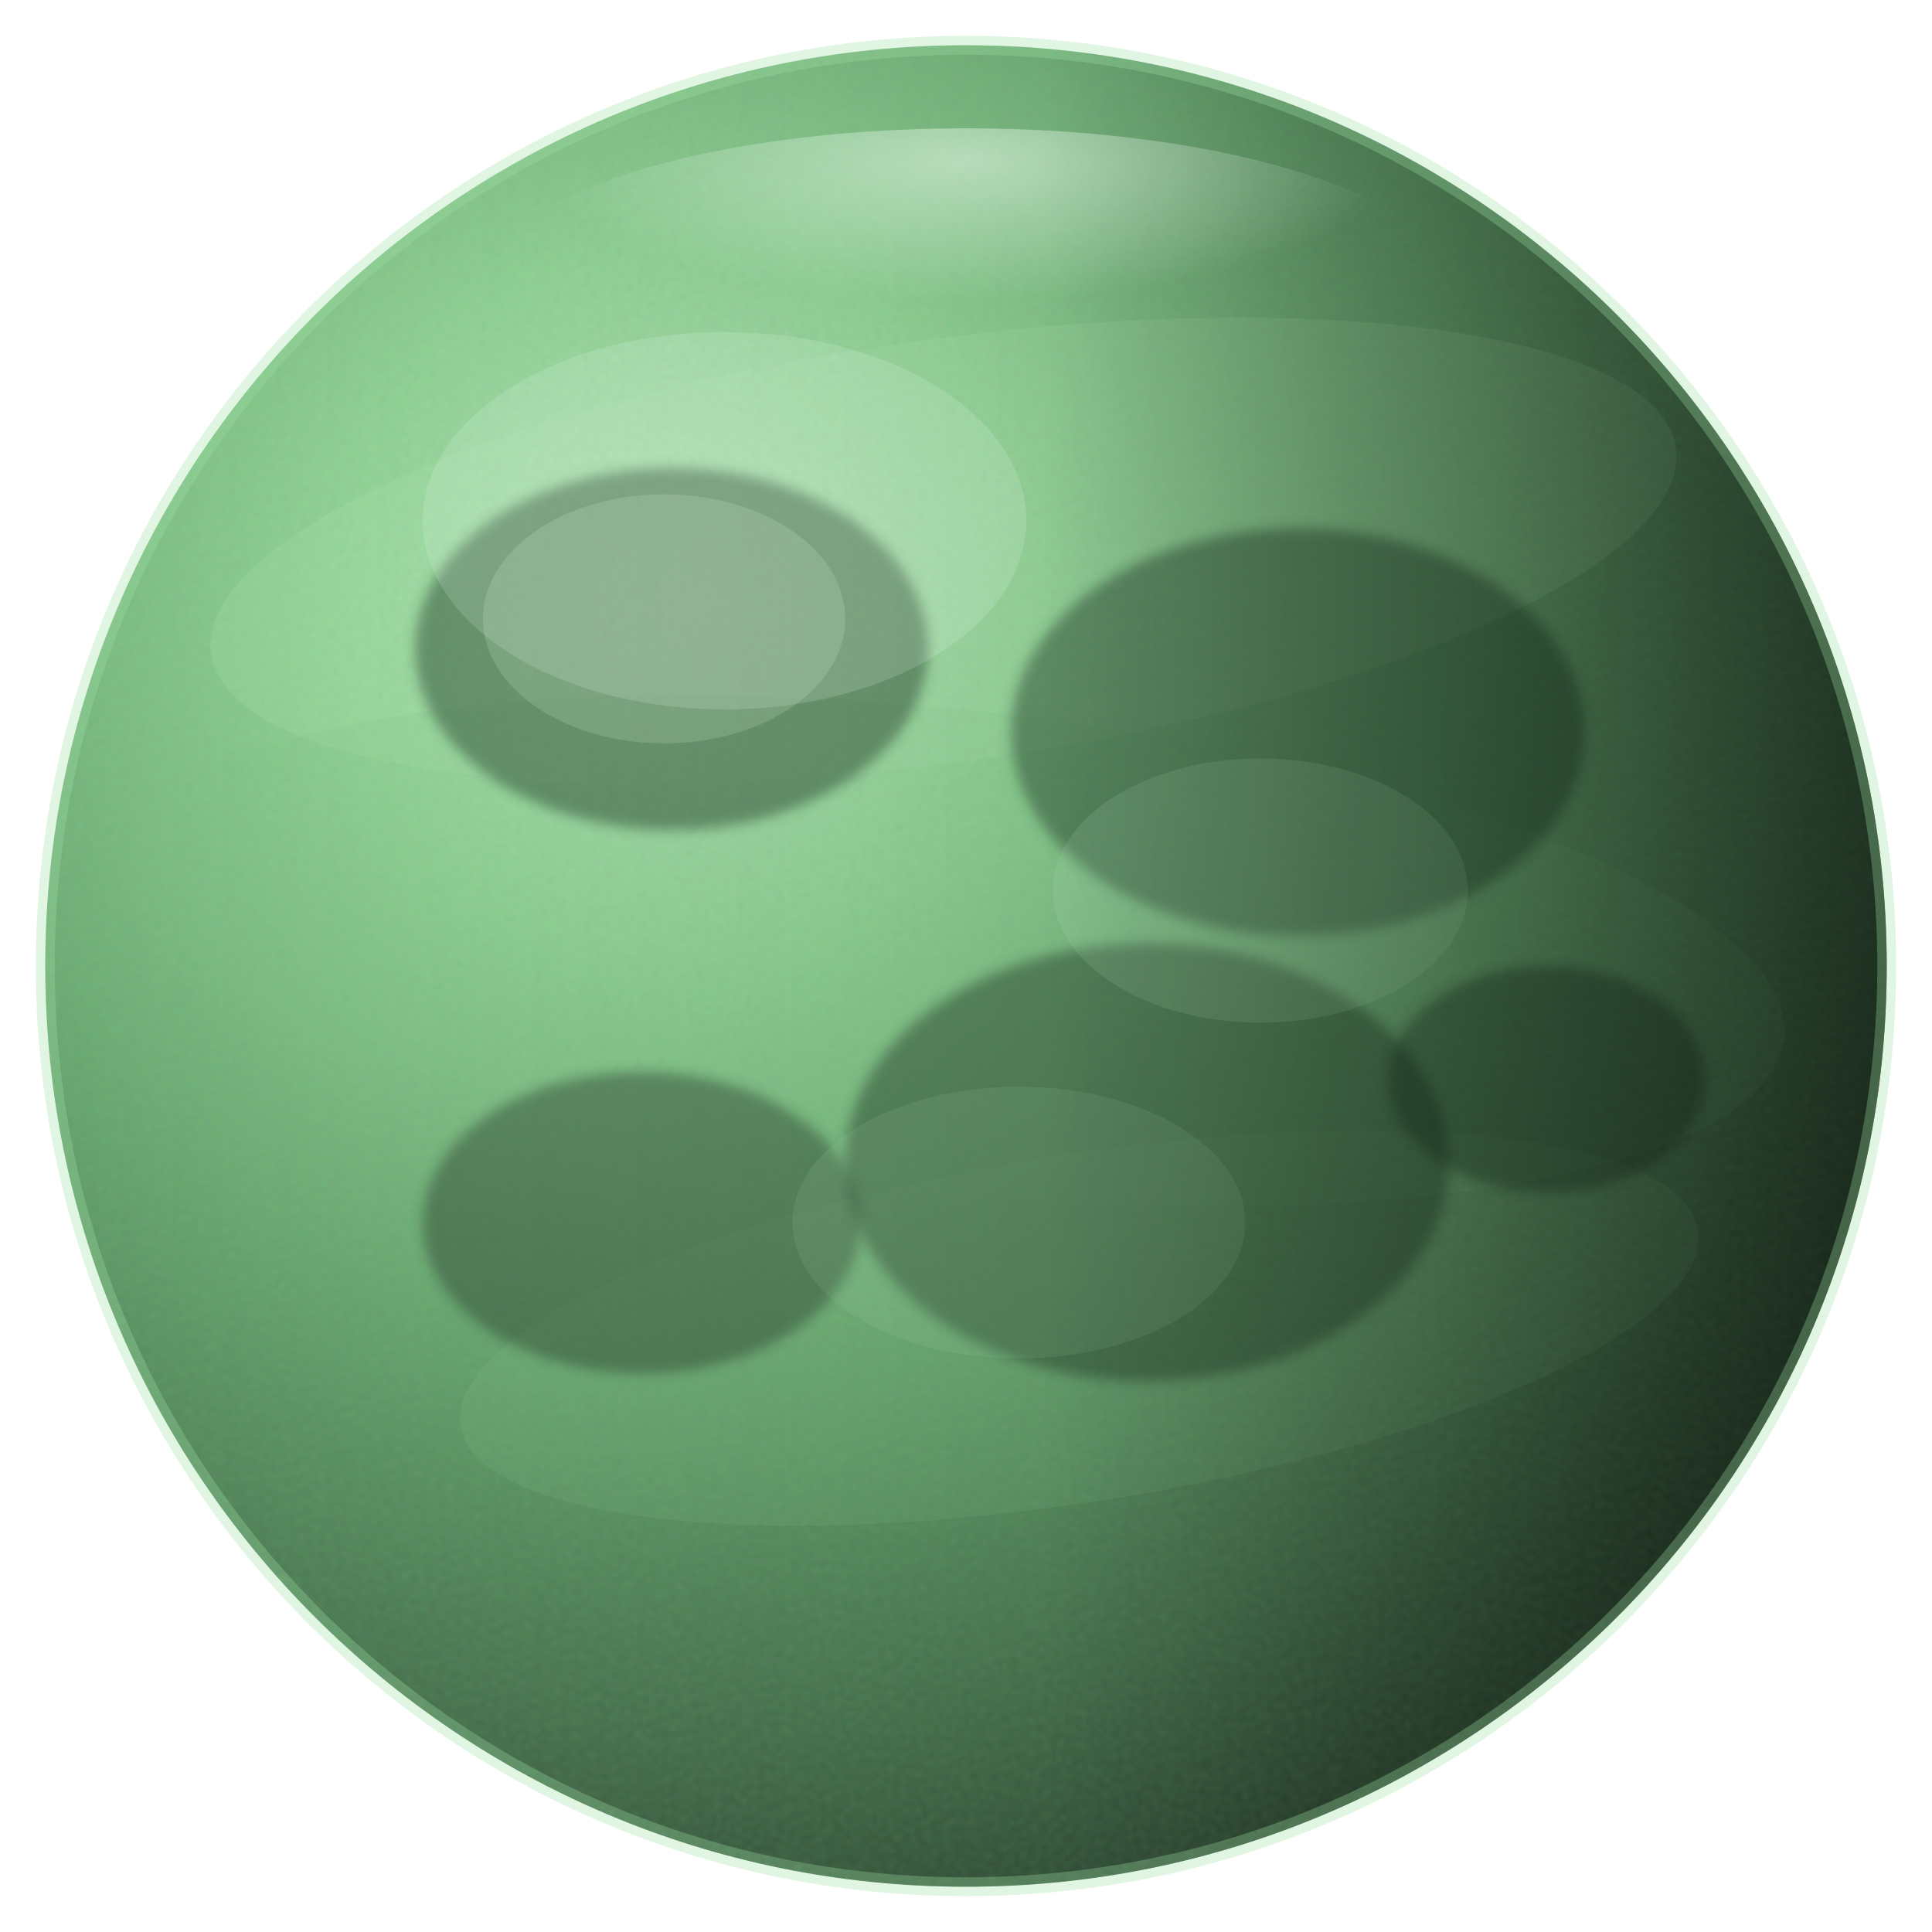
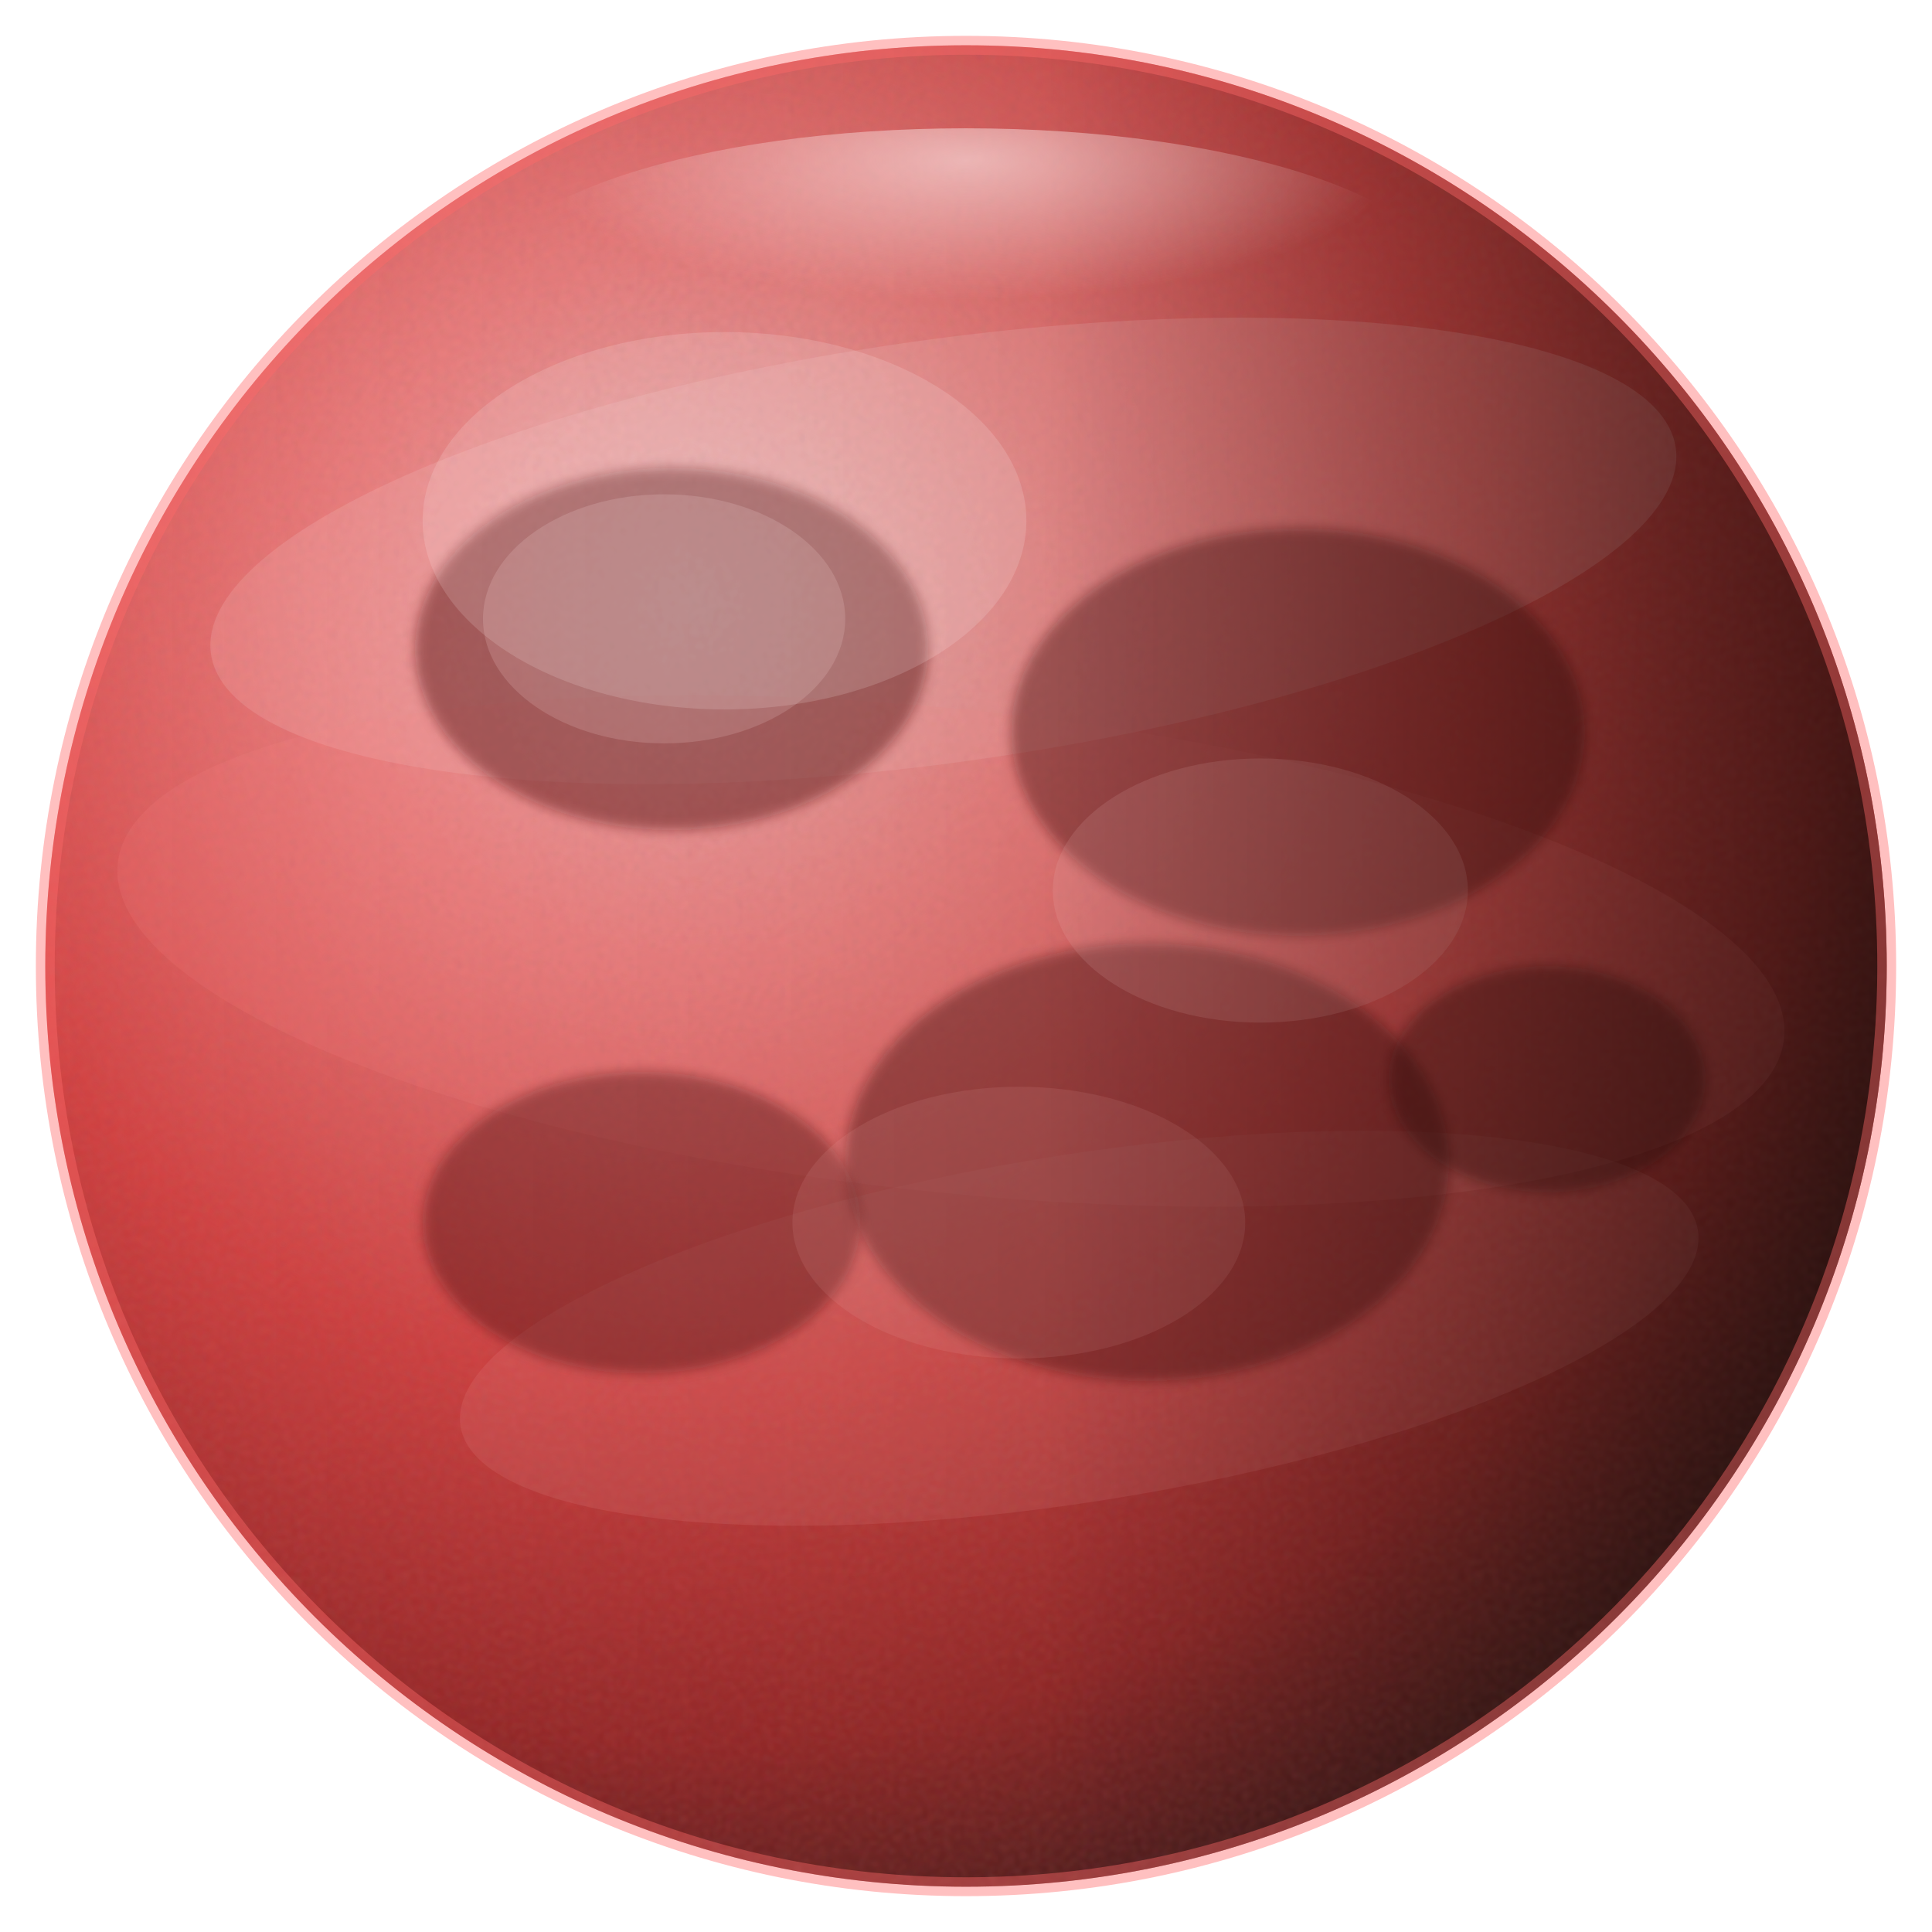
- <svg xmlns="http://www.w3.org/2000/svg" viewBox="0 0 512 512" role="img" aria-label="Green moon texture">
+ <svg xmlns="http://www.w3.org/2000/svg" viewBox="0 0 512 512" role="img" aria-label="Red moon texture">
  <defs>
    <radialGradient id="moonBase" cx="35%" cy="30%" r="75%">
-       <stop offset="0%" stop-color="#d4ffd5" />
-       <stop offset="26%" stop-color="#9ce2a0" />
-       <stop offset="58%" stop-color="#5f9f67" />
-       <stop offset="84%" stop-color="#355c3c" />
-       <stop offset="100%" stop-color="#182a1c" />
+       <stop offset="0%" stop-color="#ffd7d7" />
+       <stop offset="26%" stop-color="#ff8a8a" />
+       <stop offset="58%" stop-color="#d93636" />
+       <stop offset="84%" stop-color="#8f1515" />
+       <stop offset="100%" stop-color="#330707" />
    </radialGradient>
    <radialGradient id="moonHaze" cx="50%" cy="10%" r="44%">
-       <stop offset="0%" stop-color="#effff0" stop-opacity="0.52" />
-       <stop offset="100%" stop-color="#effff0" stop-opacity="0" />
+       <stop offset="0%" stop-color="#fff1f1" stop-opacity="0.58" />
+       <stop offset="100%" stop-color="#fff1f1" stop-opacity="0" />
    </radialGradient>
    <linearGradient id="nightTerminator" x1="0" y1="0" x2="1" y2="0">
      <stop offset="0%" stop-color="#000000" stop-opacity="0" />
      <stop offset="54%" stop-color="#040b05" stop-opacity="0.08" />
      <stop offset="100%" stop-color="#020502" stop-opacity="0.6" />
    </linearGradient>
    <filter id="moonNoise" x="-20%" y="-20%" width="140%" height="140%">
      <feTurbulence type="fractalNoise" baseFrequency="0.9" numOctaves="4" seed="14" result="grain" />
-       <feColorMatrix in="grain" type="matrix" values="0.35 0 0 0 0.05  0 0.62 0 0 0.18  0 0 0.35 0 0.08  0 0 0 1 0" result="tinted" />
+       <feColorMatrix in="grain" type="matrix" values="0.78 0 0 0 0.12  0 0.24 0 0 0.02  0 0 0.24 0 0.02  0 0 0 1 0" result="tinted" />
      <feGaussianBlur in="tinted" stdDeviation="0.7" />
    </filter>
    <filter id="softCrater" x="-100%" y="-100%" width="300%" height="300%">
      <feGaussianBlur stdDeviation="1.6" />
    </filter>
    <clipPath id="moonClip">
      <circle cx="256" cy="256" r="244" />
    </clipPath>
  </defs>
  <circle cx="256" cy="256" r="244" fill="url(#moonBase)" />
  <g clip-path="url(#moonClip)">
    <rect x="0" y="0" width="512" height="512" filter="url(#moonNoise)" opacity="0.58" />
-     <ellipse cx="250" cy="146" rx="196" ry="56" fill="#b6f0b7" opacity="0.17" transform="rotate(-8 250 146)" />
-     <ellipse cx="252" cy="252" rx="222" ry="64" fill="#7cbe85" opacity="0.13" transform="rotate(6 252 252)" />
-     <ellipse cx="286" cy="352" rx="166" ry="46" fill="#9ada9f" opacity="0.11" transform="rotate(-9 286 352)" />
-     <ellipse cx="178" cy="172" rx="68" ry="48" fill="#23402b" opacity="0.46" filter="url(#softCrater)" />
-     <ellipse cx="344" cy="194" rx="76" ry="54" fill="#1f3726" opacity="0.43" filter="url(#softCrater)" />
-     <ellipse cx="304" cy="308" rx="80" ry="58" fill="#1b3222" opacity="0.42" filter="url(#softCrater)" />
-     <ellipse cx="170" cy="324" rx="58" ry="40" fill="#203528" opacity="0.4" filter="url(#softCrater)" />
-     <ellipse cx="410" cy="286" rx="42" ry="30" fill="#1f3223" opacity="0.4" filter="url(#softCrater)" />
-     <ellipse cx="176" cy="164" rx="48" ry="33" fill="#d8ffd8" opacity="0.18" />
-     <ellipse cx="334" cy="236" rx="55" ry="35" fill="#c2f1c7" opacity="0.15" />
-     <ellipse cx="270" cy="324" rx="60" ry="36" fill="#b2e6b7" opacity="0.12" />
+     <ellipse cx="250" cy="146" rx="196" ry="56" fill="#ffd0d0" opacity="0.18" transform="rotate(-8 250 146)" />
+     <ellipse cx="252" cy="252" rx="222" ry="64" fill="#ff8b8b" opacity="0.14" transform="rotate(6 252 252)" />
+     <ellipse cx="286" cy="352" rx="166" ry="46" fill="#ffb1b1" opacity="0.12" transform="rotate(-9 286 352)" />
+     <ellipse cx="178" cy="172" rx="68" ry="48" fill="#561010" opacity="0.46" filter="url(#softCrater)" />
+     <ellipse cx="344" cy="194" rx="76" ry="54" fill="#4b0d0d" opacity="0.43" filter="url(#softCrater)" />
+     <ellipse cx="304" cy="308" rx="80" ry="58" fill="#430b0b" opacity="0.42" filter="url(#softCrater)" />
+     <ellipse cx="170" cy="324" rx="58" ry="40" fill="#4c0c0c" opacity="0.4" filter="url(#softCrater)" />
+     <ellipse cx="410" cy="286" rx="42" ry="30" fill="#430b0b" opacity="0.4" filter="url(#softCrater)" />
+     <ellipse cx="176" cy="164" rx="48" ry="33" fill="#ffdede" opacity="0.18" />
+     <ellipse cx="334" cy="236" rx="55" ry="35" fill="#ffcaca" opacity="0.15" />
+     <ellipse cx="270" cy="324" rx="60" ry="36" fill="#ffb7b7" opacity="0.12" />
    <rect x="0" y="0" width="512" height="512" fill="url(#nightTerminator)" />
  </g>
-   <circle cx="256" cy="256" r="244" fill="none" stroke="#9ee0a3" stroke-opacity="0.32" stroke-width="5" />
-   <ellipse cx="192" cy="138" rx="80" ry="50" fill="#effff0" opacity="0.16" />
+   <circle cx="256" cy="256" r="244" fill="none" stroke="#ff6a6a" stroke-opacity="0.42" stroke-width="5" />
+   <ellipse cx="192" cy="138" rx="80" ry="50" fill="#fff2f2" opacity="0.16" />
  <ellipse cx="256" cy="76" rx="128" ry="42" fill="url(#moonHaze)" />
</svg>
